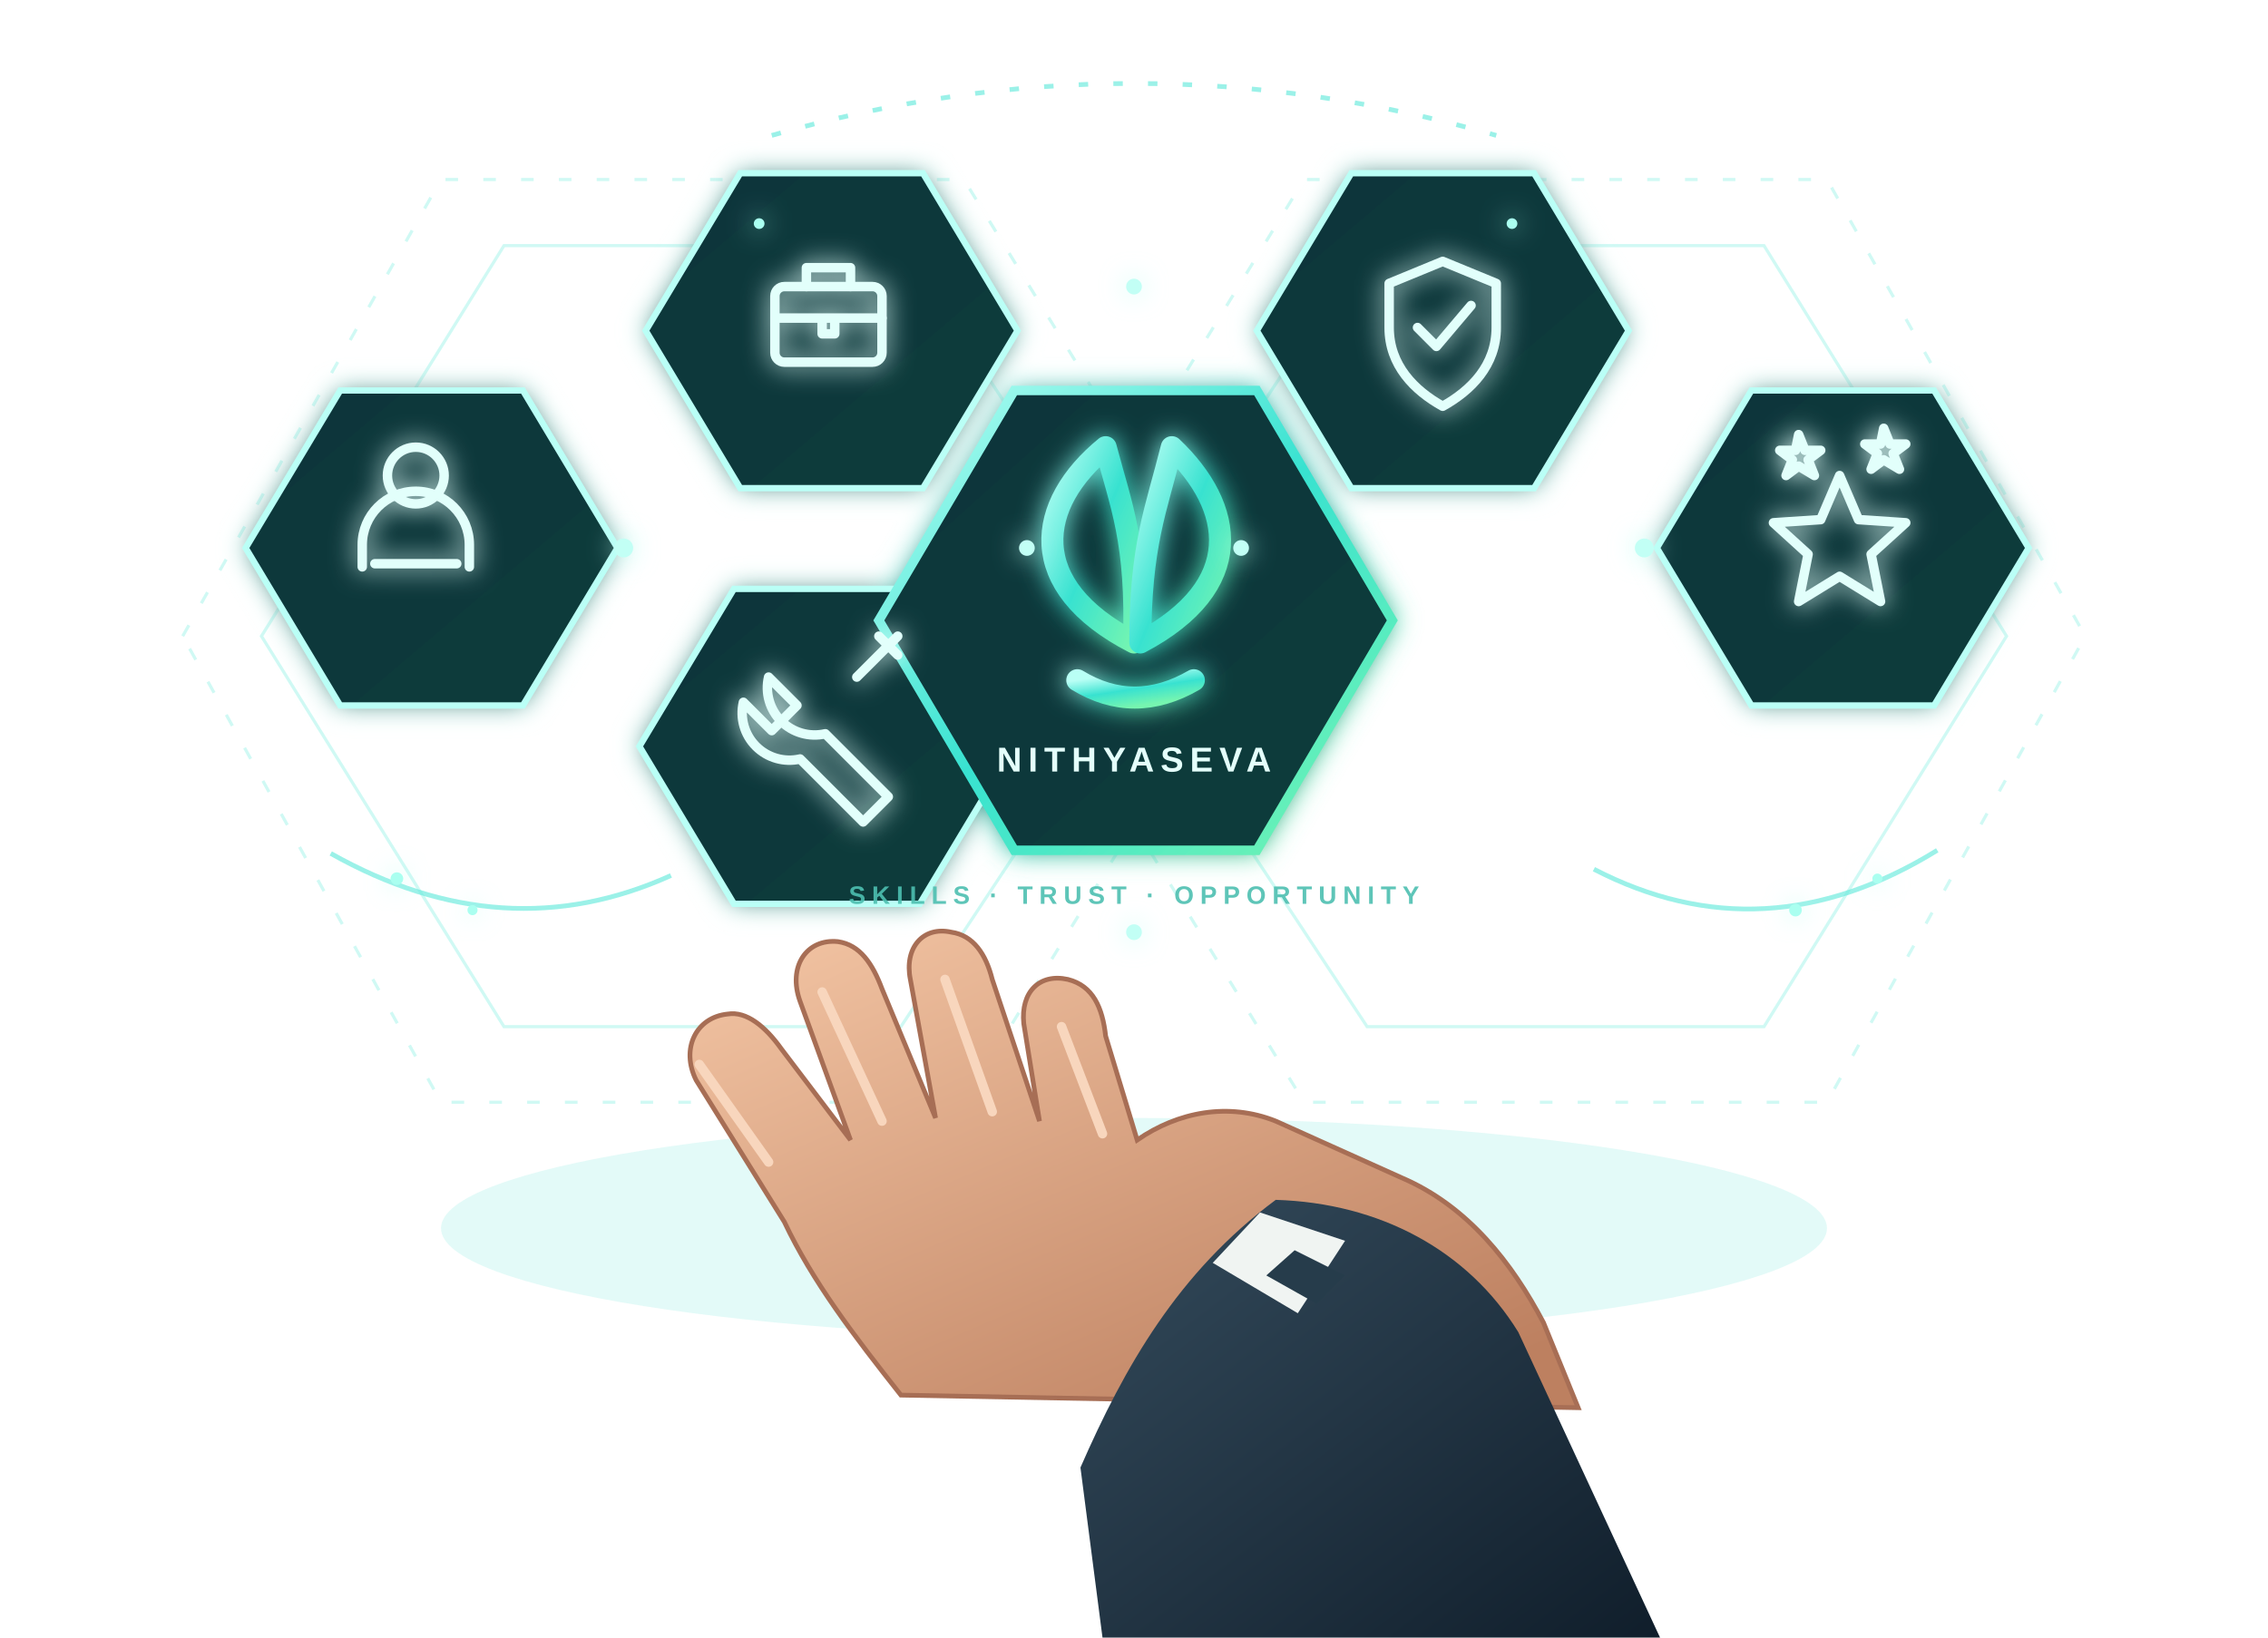
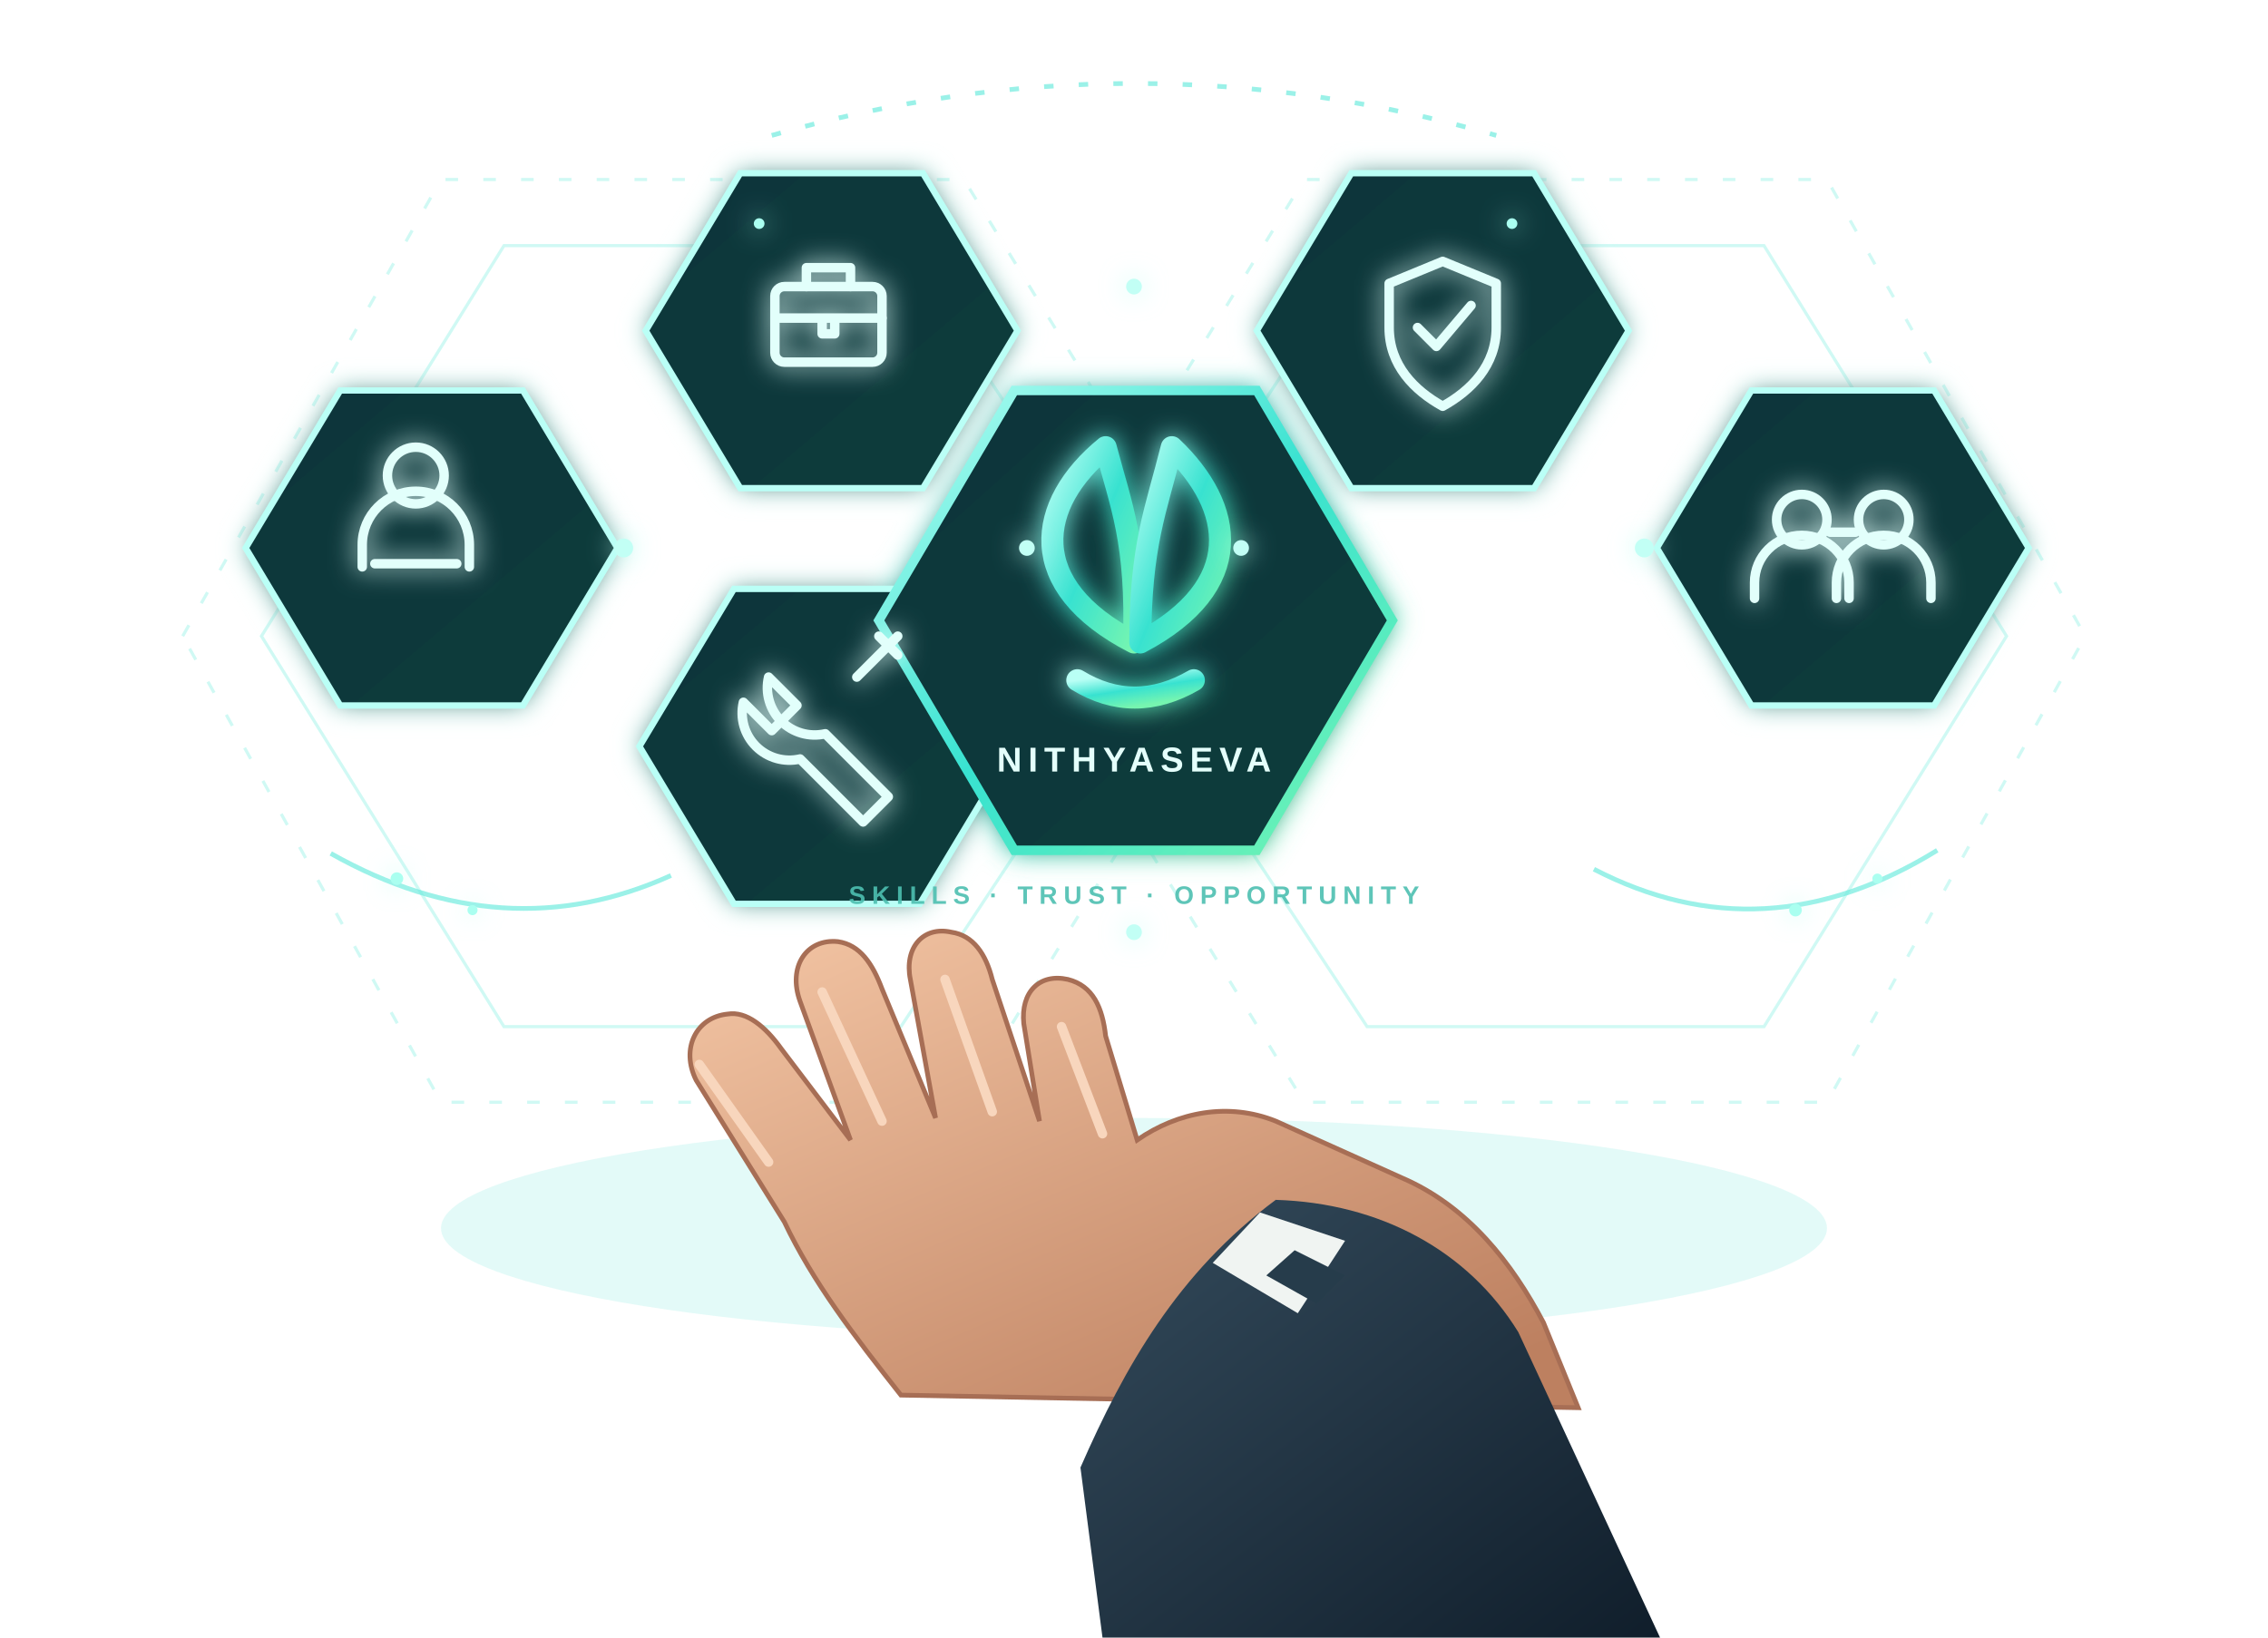
<svg xmlns="http://www.w3.org/2000/svg" viewBox="0 0 720 520" role="img" aria-labelledby="t d">
  <defs>
    <linearGradient id="g" x2="1" y2="1">
      <stop stop-color="#0b353b" />
      <stop offset="1" stop-color="#123c3a" />
    </linearGradient>
    <linearGradient id="c" x2="1" y2="1">
      <stop stop-color="#b9fff5" />
      <stop offset=".5" stop-color="#38e2d0" />
      <stop offset="1" stop-color="#76f5b0" />
    </linearGradient>
    <linearGradient id="s" x2="1" y2="1">
      <stop stop-color="#344b5c" />
      <stop offset="1" stop-color="#101e2b" />
    </linearGradient>
    <linearGradient id="h" x2=".8" y2="1">
      <stop stop-color="#f4c6a5" />
      <stop offset="1" stop-color="#bd8060" />
    </linearGradient>
    <filter id="glow" x="-40%" y="-40%" width="180%" height="180%">
      <feGaussianBlur stdDeviation="4" result="b" />
      <feMerge>
        <feMergeNode in="b" />
        <feMergeNode in="SourceGraphic" />
      </feMerge>
    </filter>
  </defs>
  <ellipse cx="360" cy="390" rx="220" ry="35" fill="#36dcca" opacity=".14" />
  <g fill="none" stroke="#61eadb" stroke-opacity=".3">
    <path d="M83 202 160 78H286L360 190 434 78H560L637 202 560 326H434L360 214 286 326H160Z" />
    <path d="M58 202 140 57H306L360 145 414 57H580L662 202 580 350H414L360 262 306 350H140Z" stroke-dasharray="4 8" />
  </g>
  <g filter="url(#glow)" stroke="#bafff6" stroke-width="2" fill="url(#g)">
    <path d="M78 174 108 124H166L196 174 166 224H108Z" />
    <path d="M205 105 235 55H293L323 105 293 155H235Z" />
    <path d="M203 237 233 187H292L322 237 292 287H233Z" />
    <path d="M399 105 429 55H487L517 105 487 155H429Z" />
    <path d="M526 174 556 124H614L644 174 614 224H556Z" />
    <path d="M279 197 322 124H399L442 197 399 270H322Z" stroke="url(#c)" stroke-width="3" />
  </g>
  <g fill="none" stroke="#e2fffb" stroke-width="3" stroke-linecap="round" stroke-linejoin="round" filter="url(#glow)">
    <circle cx="132" cy="151" r="9" />
    <path d="M115 180v-7a17 17 0 0 1 34 0v7M119 179h26" />
    <rect x="246" y="91" width="34" height="24" rx="3" />
    <path d="M256 91v-6h14v6M246 101h34M261 101v5h4v-5" />
    <path d="M244 215a15 15 0 0 0 18 18l20 20-8 8-20-20a15 15 0 0 1-18-18l9 9 8-8z" />
    <path d="m272 215 13-13m-6 0 6 6" />
    <path d="M458 83l17 7v14c0 12-8 20-17 25-9-5-17-13-17-25V90z" />
    <path d="m450 104 6 6 11-13" />
-     <path d="m584 151 6 14 15 1-11 10 3 15-13-8-13 8 3-15-11-10 15-1z" />
-     <path d="M571 138l2 5 5 0-4 3 2 5-5-3-4 3 2-5-4-3 5 0zM598 136l2 5 5 0-4 3 2 5-5-3-4 3 2-5-4-3 5 0z" />
+     <circle cx="572" cy="165" r="8" />
+     <circle cx="598" cy="165" r="8" />
+     <path d="M557 190v-5a15 15 0 0 1 30 0v5M583 190v-5a15 15 0 0 1 30 0v5M581 169h8" />
  </g>
  <g filter="url(#glow)" fill="none" stroke="url(#c)" stroke-width="7" stroke-linecap="round" stroke-linejoin="round">
    <path d="M360 204c-35-18-31-44-9-62 5 19 10 30 9 62z" />
    <path d="M362 204c34-18 30-43 10-62-5 20-10 31-10 62z" />
    <path d="M342 216q18 11 37 0" />
  </g>
  <text x="360" y="245" text-anchor="middle" fill="#e4fffb" font-family="Arial,sans-serif" font-size="11" font-weight="700" letter-spacing="2">NITHYASEVA</text>
  <text x="360" y="287" text-anchor="middle" fill="#4dbfb0" opacity=".9" font-family="Arial,sans-serif" font-size="8" font-weight="700" letter-spacing="2">SKILLS · TRUST · OPPORTUNITY</text>
  <g fill="#c2fff5" filter="url(#glow)">
    <circle cx="198" cy="174" r="3" />
    <circle cx="326" cy="174" r="2.5" />
    <circle cx="394" cy="174" r="2.5" />
    <circle cx="522" cy="174" r="3" />
    <circle cx="360" cy="91" r="2.5" />
    <circle cx="360" cy="296" r="2.5" />
  </g>
  <g fill="none" stroke="#65eadb" stroke-width="1.5" opacity=".65">
    <path d="M105 271 Q160 302 213 278" />
    <path d="M506 276 Q560 304 615 270" />
    <path d="M245 43 Q360 10 475 43" stroke-dasharray="3 8" />
  </g>
  <g fill="#aafff0" filter="url(#glow)">
    <circle cx="126" cy="279" r="2" />
    <circle cx="150" cy="289" r="1.6" />
    <circle cx="570" cy="289" r="2" />
    <circle cx="596" cy="279" r="1.6" />
    <circle cx="241" cy="71" r="1.7" />
    <circle cx="480" cy="71" r="1.7" />
  </g>
  <path d="M286 443c-15-19-28-36-37-55l-28-45c-5-10 0-20 10-21 6-1 12 4 17 11l22 29-16-44c-4-11 2-20 12-19 7 1 11 7 14 15l17 41-8-44c-2-10 4-17 13-15 7 1 11 7 13 15l15 45-5-31c-1-10 5-16 14-14 8 2 11 9 12 18l10 33c13-9 29-12 44-6l40 18c21 9 35 27 45 46l11 27z" fill="url(#h)" stroke="#a76e55" stroke-width="1.5" />
  <path d="M405 381c33 1 61 16 77 42l45 97H350l-7-54c14-32 31-62 62-85z" fill="url(#s)" />
  <path d="m400 385 27 9-15 23-27-16z" fill="#f0f4f2" />
  <path d="m411 397 16 8-9 9-16-9z" fill="#263c4b" />
  <g fill="none" stroke="#f8d6bd" stroke-width="3" stroke-linecap="round">
    <path d="m222 338 22 31m17-54 19 41m20-45 15 42m22-27 13 34" />
  </g>
</svg>
